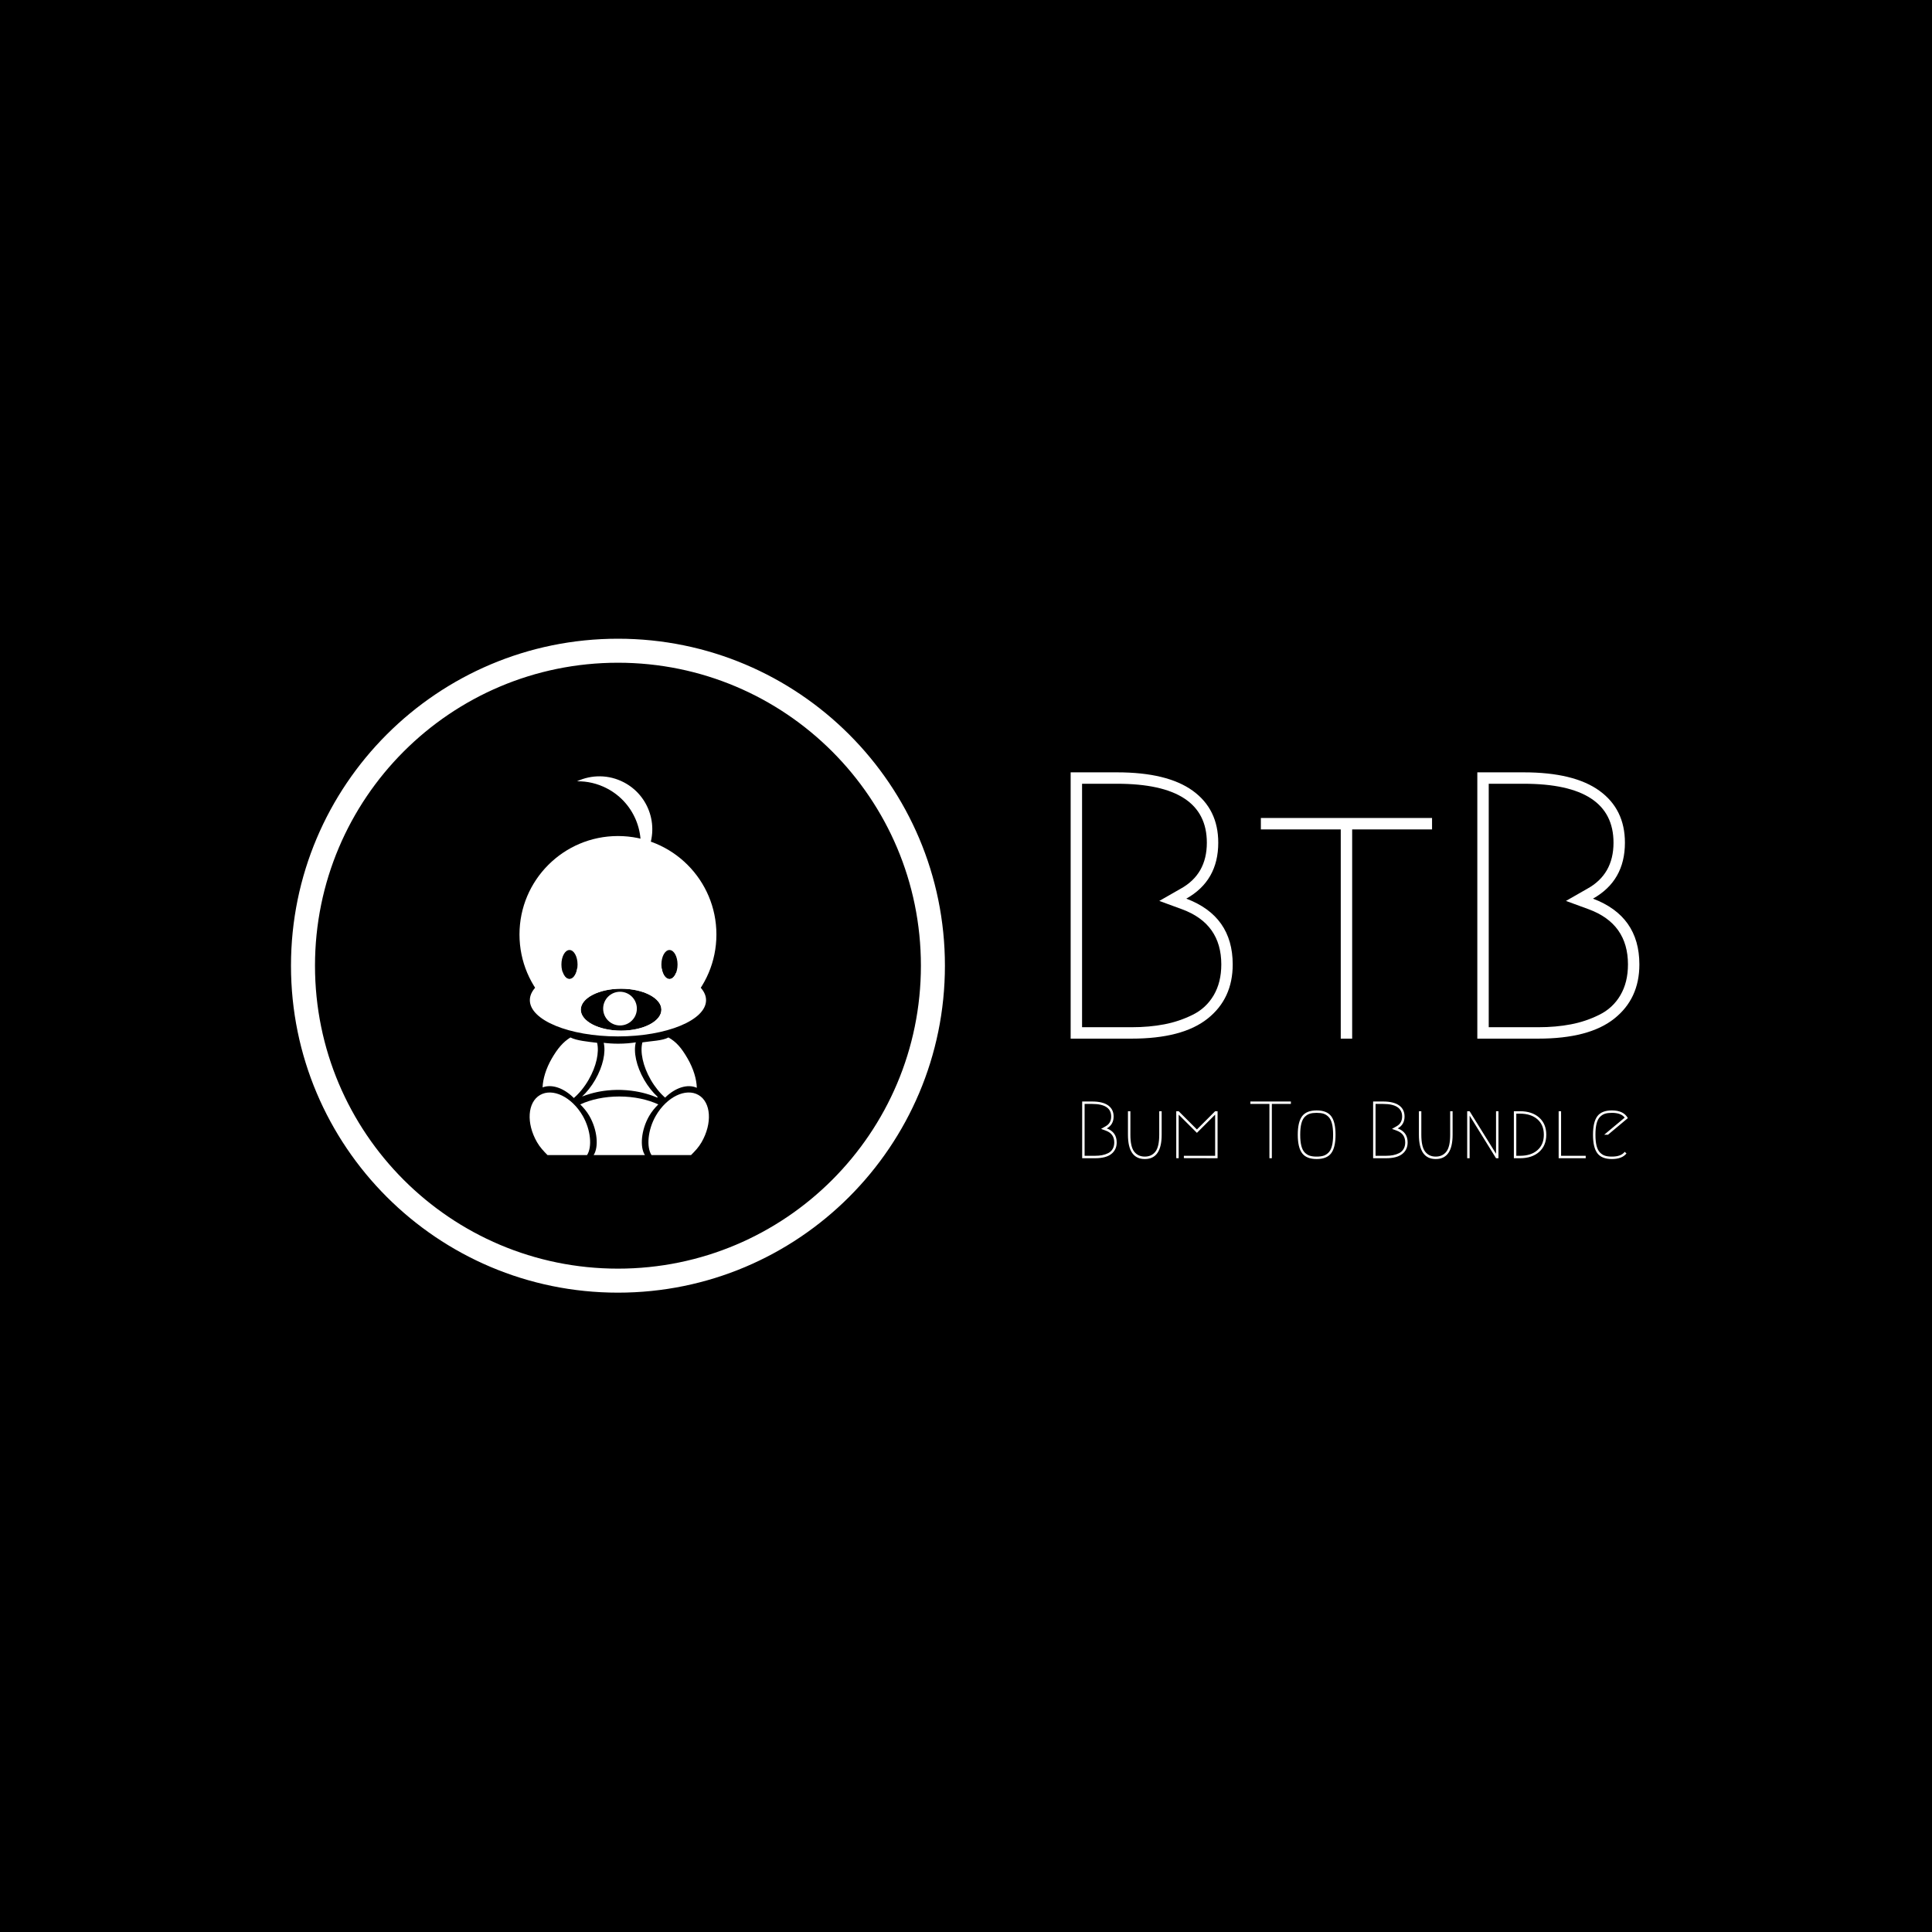
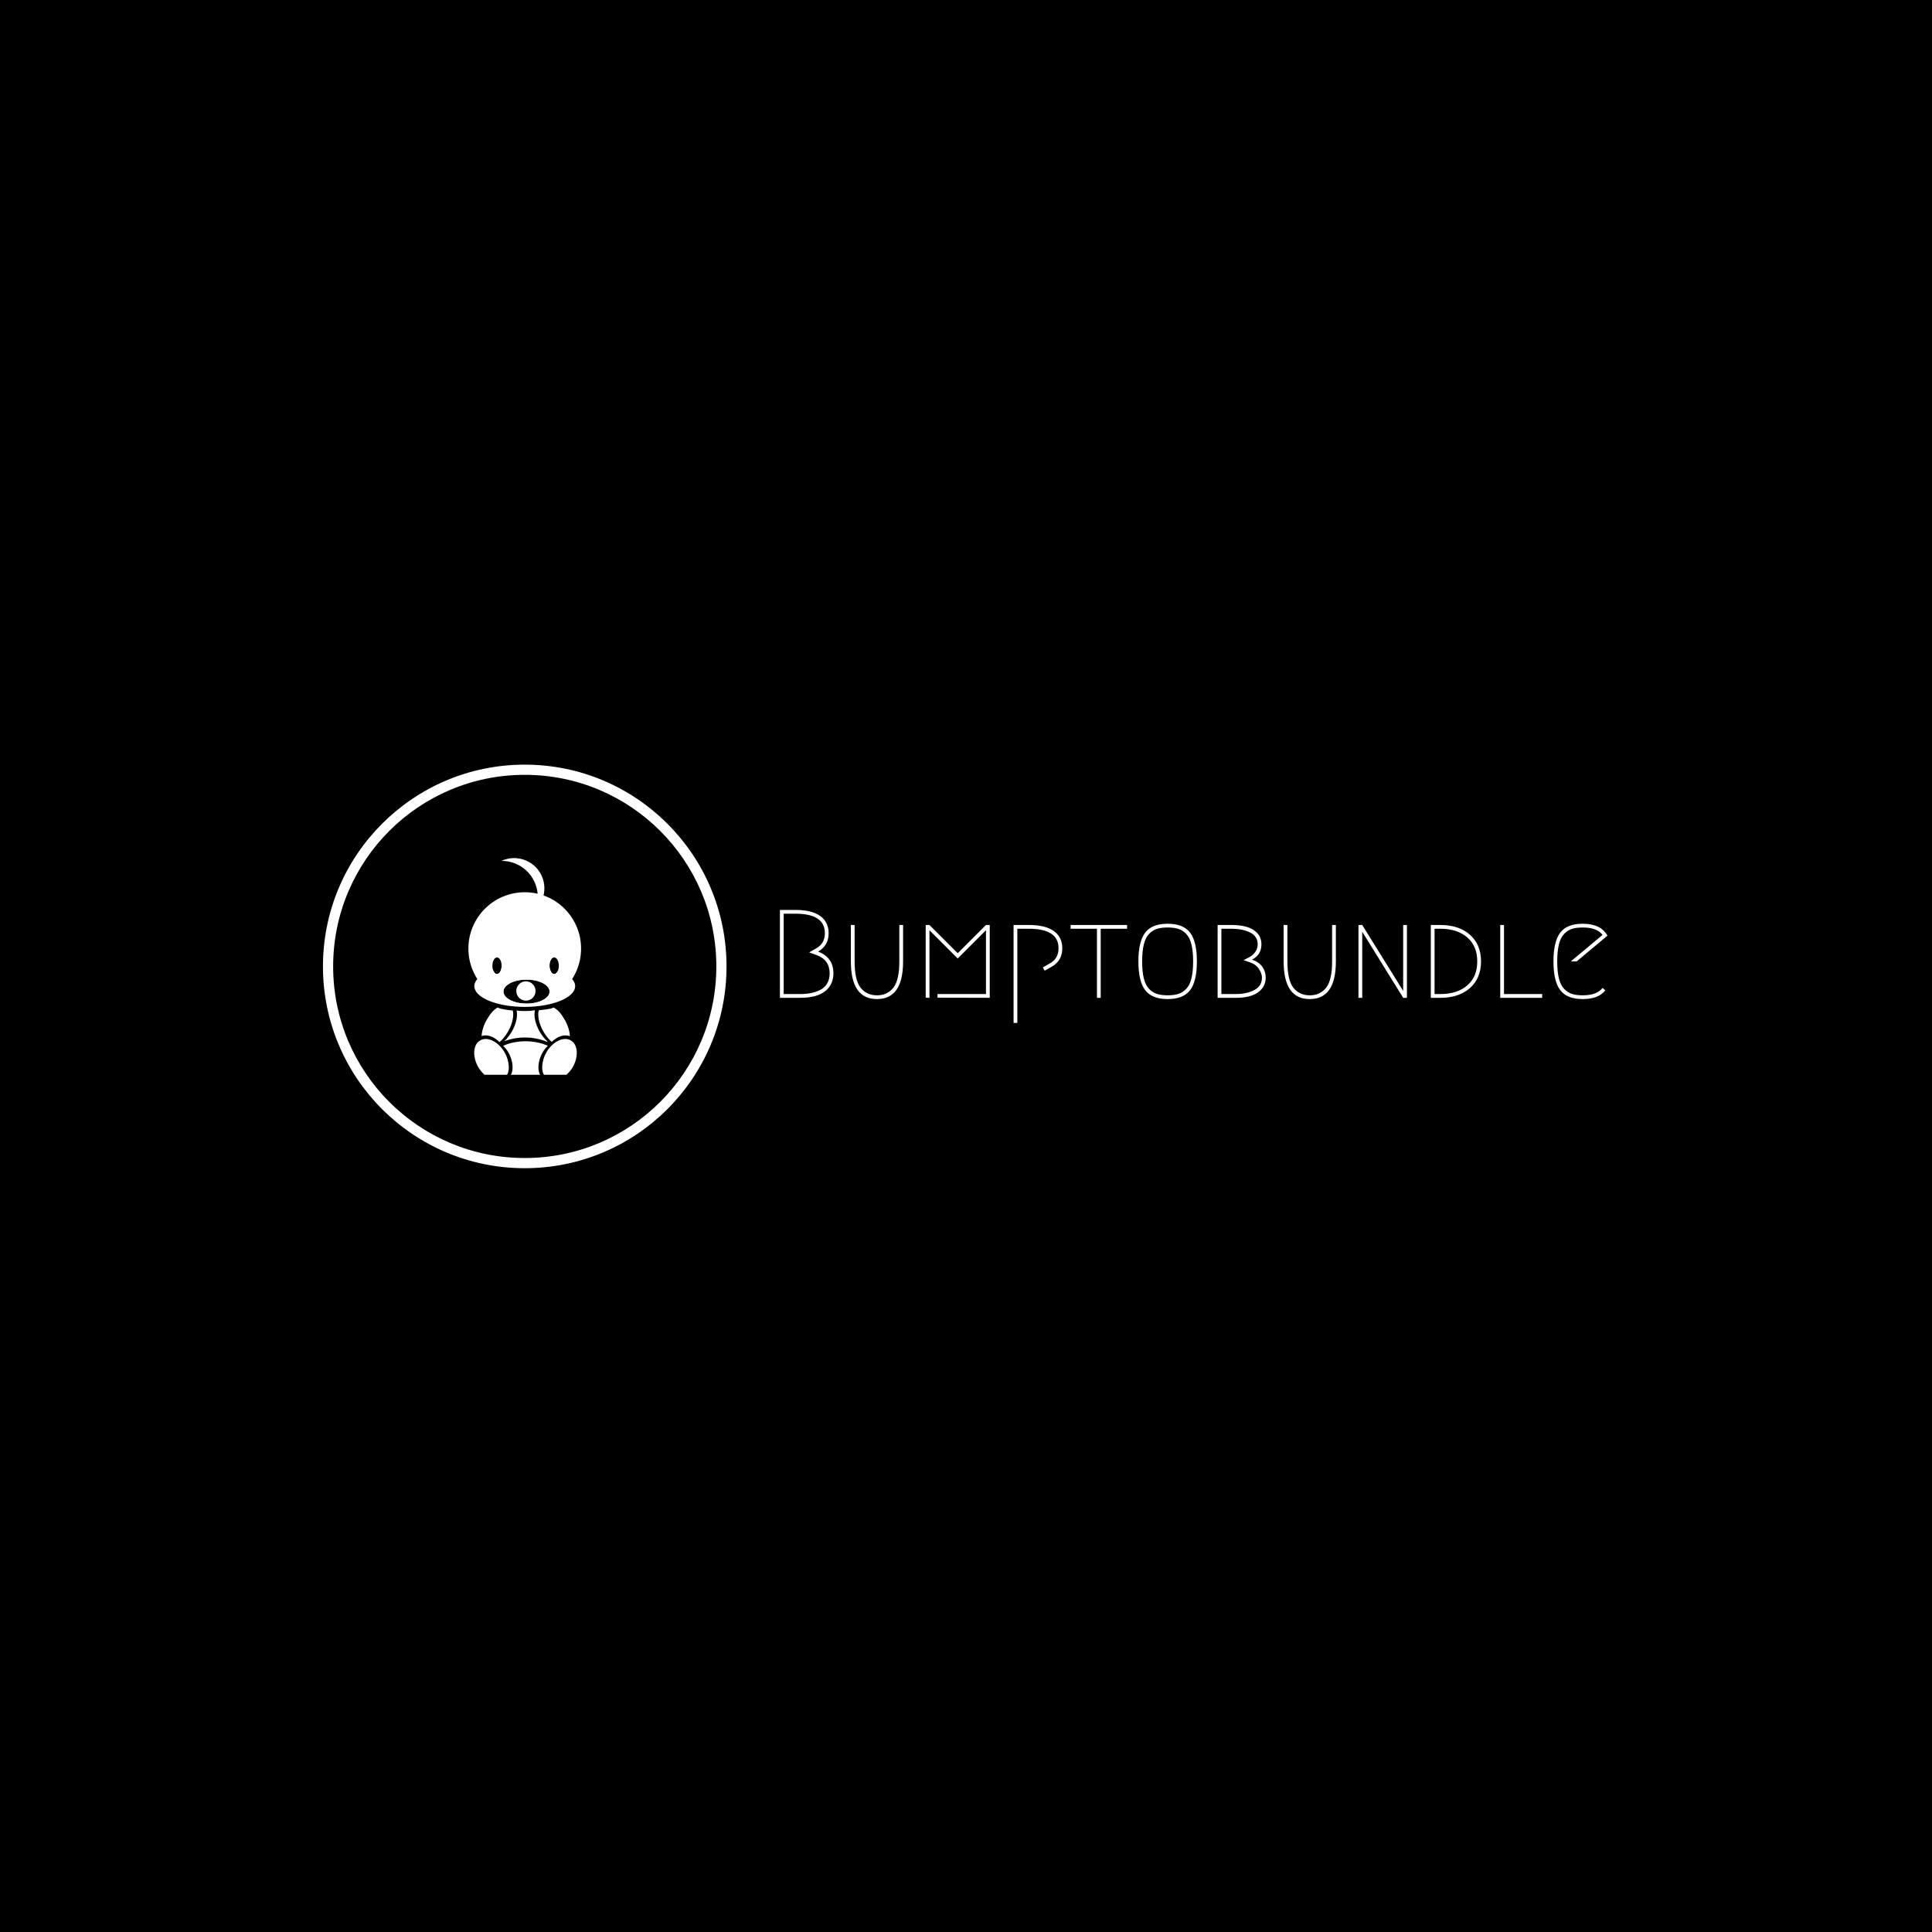
- <svg xmlns="http://www.w3.org/2000/svg" version="1.1" width="1000" height="1000" viewBox="0 0 1000 1000">
-   <rect width="1000" height="1000" fill="#000000" />
-   <g transform="matrix(0.7,0,0,0.7,149.5758,330.4384)">
-     <svg viewBox="0 0 396 192" data-background-color="#ffffff" preserveAspectRatio="xMidYMid meet" height="484" width="1000">
-       <g id="tight-bounds" transform="matrix(1,0,0,1,0.2399998,0.0915815)">
-         <svg viewBox="0 0 395.52 191.817" height="191.817" width="395.52">
+ <svg xmlns="http://www.w3.org/2000/svg" version="1.1" width="1500" height="1500" viewBox="0 0 1500 1500">
+   <rect width="1500" height="1500" fill="#000000" />
+   <g transform="matrix(0.6666667,0,0,0.6666667,249.3939,593.9975)">
+     <svg viewBox="0 0 396 124" data-background-color="#ffffff" preserveAspectRatio="xMidYMid meet" height="469" width="1500">
+       <g id="tight-bounds" transform="matrix(1,0,0,1,0.24,-0.1312198)">
+         <svg viewBox="0 0 395.52 124.262" height="124.262" width="395.52">
          <g>
-             <svg viewBox="0 0 937.737 454.778" height="191.817" width="395.52">
-               <g transform="matrix(1,0,0,1,542.2173,92.92803)">
-                 <svg viewBox="0 0 395.52 268.922" height="268.922" width="395.52">
+             <svg viewBox="0 0 613.888 192.868" height="124.262" width="395.52">
+               <g transform="matrix(1,0,0,1,218.3684,69.43005)">
+                 <svg viewBox="0 0 395.52 54.008" height="54.008" width="395.52">
                  <g id="textblocktransform">
-                     <svg viewBox="0 0 395.52 268.922" height="268.922" width="395.52" id="textblock">
+                     <svg viewBox="0 0 395.52 54.008" height="54.008" width="395.52" id="textblock">
                      <g>
-                         <rect width="0" height="16.701" y="240.567" fill="#ffffff" data-fill-palette-color="tertiary" />
-                         <rect width="0" height="16.701" y="240.567" x="395.52" fill="#ffffff" data-fill-palette-color="tertiary" />
-                       </g>
-                       <g>
-                         <svg viewBox="0 0 395.52 185.193" height="185.193" width="395.52">
+                         <svg viewBox="0 0 395.52 54.008" height="54.008" width="395.52">
                          <g transform="matrix(1,0,0,1,0,0)">
-                             <svg width="395.52" viewBox="4.95 -35 74.75 35" height="185.193" data-palette-color="#555759">
-                               <path d="M12.95 0L12.95 0 4.95 0 4.95-35 11.05-35Q17.65-35 21-32.58 24.35-30.15 24.35-25.75L24.35-25.75Q24.35-20.75 20.15-18.4L20.15-18.4Q26.25-16.1 26.25-9.75L26.25-9.75Q26.25-5.25 22.95-2.63 19.65 0 12.95 0ZM6.45-1.5L12.95-1.5Q15.3-1.5 17.25-1.88 19.2-2.25 20.98-3.13 22.75-4 23.75-5.7 24.75-7.4 24.75-9.75L24.75-9.75Q24.75-15.1 19.6-17L19.6-17 16.6-18.1 19.4-19.7Q22.85-21.6 22.85-25.75L22.85-25.75Q22.85-33.5 11.05-33.5L11.05-33.5 6.45-33.5 6.45-1.5ZM29.95-29L52.45-29 52.45-27.5 41.95-27.5 41.95 0 40.45 0 40.45-27.5 29.95-27.5 29.95-29ZM66.4 0L66.4 0 58.4 0 58.4-35 64.5-35Q71.1-35 74.45-32.58 77.8-30.15 77.8-25.75L77.8-25.75Q77.8-20.75 73.6-18.4L73.6-18.4Q79.7-16.1 79.7-9.75L79.7-9.75Q79.7-5.25 76.4-2.63 73.1 0 66.4 0ZM59.9-1.5L66.4-1.5Q68.75-1.5 70.7-1.88 72.65-2.25 74.42-3.13 76.2-4 77.2-5.7 78.2-7.4 78.2-9.75L78.2-9.75Q78.2-15.1 73.05-17L73.05-17 70.05-18.1 72.85-19.7Q76.3-21.6 76.3-25.75L76.3-25.75Q76.3-33.5 64.5-33.5L64.5-33.5 59.9-33.5 59.9-1.5Z" opacity="1" transform="matrix(1,0,0,1,0,0)" fill="#ffffff" class="wordmark-text-0" data-fill-palette-color="primary" id="text-0" />
-                             </svg>
-                           </g>
-                         </svg>
-                       </g>
-                       <g transform="matrix(1,0,0,1,0,228.913)">
-                         <svg viewBox="0 0 395.52 40.009" height="40.009" width="395.52">
-                           <g transform="matrix(1,0,0,1,8,0)">
-                             <svg width="379.52" viewBox="4.95 -35 336.72 35.5" height="40.009" data-palette-color="#555759">
-                               <path d="M12.95 0L12.95 0 4.95 0 4.95-35 11.05-35Q17.65-35 21-32.58 24.35-30.15 24.35-25.75L24.35-25.75Q24.35-20.75 20.15-18.4L20.15-18.4Q26.25-16.1 26.25-9.75L26.25-9.75Q26.25-5.25 22.95-2.63 19.65 0 12.95 0ZM6.45-1.5L12.95-1.5Q15.3-1.5 17.25-1.88 19.2-2.25 20.98-3.13 22.75-4 23.75-5.7 24.75-7.4 24.75-9.75L24.75-9.75Q24.75-15.1 19.6-17L19.6-17 16.6-18.1 19.4-19.7Q22.85-21.6 22.85-25.75L22.85-25.75Q22.85-33.5 11.05-33.5L11.05-33.5 6.45-33.5 6.45-1.5ZM33.2-29L34.7-29 34.7-14.5Q34.7-7.05 37.07-4.03 39.45-1 43.6-1 47.75-1 50.12-4.03 52.5-7.05 52.5-14.5L52.5-14.5 52.5-29 54-29 54-14.5Q54 0.5 43.6 0.5 33.2 0.5 33.2-14.5L33.2-14.5 33.2-29ZM67.7-0.05L67.7-1.5 87-1.5 87-26.9 75.75-15.65 64.5-26.9 64.5 0 63-0.05 63-29 64.5-29 75.75-17.75 87-29 88.5-29 88.5 0 67.7-0.05ZM108.74-35L133.74-35 133.74-33.5 121.99-33.5 121.99 0 120.49 0 120.49-33.5 108.74-33.5 108.74-35ZM153.84-27.48Q152.14-28 149.64-28 147.14-28 145.44-27.48 143.74-26.95 142.31-25.53 140.89-24.1 140.19-21.38 139.49-18.65 139.49-14.5 139.49-10.35 140.19-7.63 140.89-4.9 142.31-3.48 143.74-2.05 145.44-1.53 147.14-1 149.64-1 152.14-1 153.84-1.53 155.54-2.05 156.96-3.48 158.39-4.9 159.09-7.63 159.79-10.35 159.79-14.5 159.79-18.65 159.09-21.38 158.39-24.1 156.96-25.53 155.54-26.95 153.84-27.48ZM158.59-3.05Q155.89 0.5 149.64 0.5 143.39 0.5 140.69-3.05 137.99-6.6 137.99-14.5 137.99-22.4 140.69-25.95 143.39-29.5 149.64-29.5 155.89-29.5 158.59-25.95 161.29-22.4 161.29-14.5 161.29-6.6 158.59-3.05ZM192.48 0L192.48 0 184.48 0 184.48-35 190.58-35Q197.18-35 200.53-32.58 203.88-30.15 203.88-25.75L203.88-25.75Q203.88-20.75 199.68-18.4L199.68-18.4Q205.78-16.1 205.78-9.75L205.78-9.75Q205.78-5.25 202.48-2.63 199.18 0 192.48 0ZM185.98-1.5L192.48-1.5Q194.83-1.5 196.78-1.88 198.73-2.25 200.51-3.13 202.28-4 203.28-5.7 204.28-7.4 204.28-9.75L204.28-9.75Q204.28-15.1 199.13-17L199.13-17 196.13-18.1 198.93-19.7Q202.38-21.6 202.38-25.75L202.38-25.75Q202.38-33.5 190.58-33.5L190.58-33.5 185.98-33.5 185.98-1.5ZM212.73-29L214.23-29 214.23-14.5Q214.23-7.05 216.61-4.03 218.98-1 223.13-1 227.28-1 229.66-4.03 232.03-7.05 232.03-14.5L232.03-14.5 232.03-29 233.53-29 233.53-14.5Q233.53 0.5 223.13 0.5 212.73 0.5 212.73-14.5L212.73-14.5 212.73-29ZM244.03 0L242.53 0 242.53-29 244.03-29 260.33-2.75 260.33-29 261.83-29 261.83 0 260.33 0 244.03-26.3 244.03 0ZM275.13 0L275.13 0 271.33 0 271.33-29 275.13-29Q282.53-29 286.93-25.1 291.33-21.2 291.33-14.5 291.33-7.8 286.93-3.9 282.53 0 275.13 0ZM272.83-1.5L275.13-1.5Q281.88-1.5 285.85-4.95 289.83-8.4 289.83-14.5 289.83-20.6 285.85-24.05 281.88-27.5 275.13-27.5L275.13-27.5 272.83-27.5 272.83-1.5ZM300.47-1.5L315.67-1.5 315.67 0 298.97 0 298.97-29 300.47-29 300.47-1.5ZM339.72-3.95L340.82-2.95Q338.07 0.5 331.82 0.5 325.57 0.5 322.87-3.05 320.17-6.6 320.17-14.5 320.17-22.4 322.87-25.95 325.57-29.5 331.82-29.5L331.82-29.5Q339.07-29.5 341.67-24.75L341.67-24.75 329.42-14.5 327.07-14.5 339.72-25.05Q337.52-28 331.82-28L331.82-28Q329.32-28 327.62-27.48 325.92-26.95 324.5-25.53 323.07-24.1 322.37-21.38 321.67-18.65 321.67-14.5 321.67-10.35 322.37-7.63 323.07-4.9 324.5-3.48 325.92-2.05 327.62-1.53 329.32-1 331.82-1L331.82-1Q337.52-1 339.72-3.95L339.72-3.95Z" opacity="1" transform="matrix(1,0,0,1,0,0)" fill="#ffffff" class="slogan-text-1" data-fill-palette-color="secondary" id="text-1" />
+                             <svg width="395.52" viewBox="4.95 -35 329.52 45" height="54.008" data-palette-color="#555759">
+                               <path d="M12.95 0L12.95 0 4.95 0 4.95-35 11.05-35Q17.65-35 21-32.58 24.35-30.15 24.35-25.75L24.35-25.75Q24.35-20.75 20.15-18.4L20.15-18.4Q26.25-16.1 26.25-9.75L26.25-9.75Q26.25-5.25 22.95-2.63 19.65 0 12.95 0ZM6.45-1.5L12.95-1.5Q15.3-1.5 17.25-1.88 19.2-2.25 20.98-3.13 22.75-4 23.75-5.7 24.75-7.4 24.75-9.75L24.75-9.75Q24.75-15.1 19.6-17L19.6-17 16.6-18.1 19.4-19.7Q22.85-21.6 22.85-25.75L22.85-25.75Q22.85-33.5 11.05-33.5L11.05-33.5 6.45-33.5 6.45-1.5ZM33.2-29L34.7-29 34.7-14.5Q34.7-7.05 37.07-4.03 39.45-1 43.6-1 47.75-1 50.12-4.03 52.5-7.05 52.5-14.5L52.5-14.5 52.5-29 54-29 54-14.5Q54 0.5 43.6 0.5 33.2 0.5 33.2-14.5L33.2-14.5 33.2-29ZM67.7-0.05L67.7-1.5 87-1.5 87-26.9 75.75-15.65 64.5-26.9 64.5 0 63-0.05 63-29 64.5-29 75.75-17.75 87-29 88.5-29 88.5 0 67.7-0.05ZM113.19-12.4L110.39-10.8 109.64-12.1 112.44-13.7Q115.89-15.6 115.89-19.75L115.89-19.75Q115.89-27.5 104.09-27.5L104.09-27.5 99.49-27.5 99.49 10 97.99 10 97.99-29 104.09-29Q110.69-29 114.04-26.58 117.39-24.15 117.39-19.75L117.39-19.75Q117.39-14.75 113.19-12.4L113.19-12.4ZM120.69-29L143.19-29 143.19-27.5 132.69-27.5 132.69 0 131.19 0 131.19-27.5 120.69-27.5 120.69-29ZM163.54-27.48Q161.84-28 159.34-28 156.84-28 155.14-27.48 153.44-26.95 152.01-25.53 150.59-24.1 149.89-21.38 149.19-18.65 149.19-14.5 149.19-10.35 149.89-7.63 150.59-4.9 152.01-3.48 153.44-2.05 155.14-1.53 156.84-1 159.34-1 161.84-1 163.54-1.53 165.24-2.05 166.66-3.48 168.09-4.9 168.79-7.63 169.49-10.35 169.49-14.5 169.49-18.65 168.79-21.38 168.09-24.1 166.66-25.53 165.24-26.95 163.54-27.48ZM168.29-3.05Q165.59 0.5 159.34 0.5 153.09 0.5 150.39-3.05 147.69-6.6 147.69-14.5 147.69-22.4 150.39-25.95 153.09-29.5 159.34-29.5 165.59-29.5 168.29-25.95 170.99-22.4 170.99-14.5 170.99-6.6 168.29-3.05ZM186.44 0L186.44 0 179.24 0 179.24-29 184.74-29Q190.64-29 193.66-26.95 196.69-24.9 196.69-21.35L196.69-21.35Q196.69-17.1 192.94-15.2L192.94-15.2Q195.69-14.25 197.04-12.38 198.39-10.5 198.39-8.05L198.39-8.05Q198.39-4.45 195.41-2.23 192.44 0 186.44 0ZM180.74-1.5L186.44-1.5Q190.84-1.5 193.86-3.1 196.89-4.7 196.89-8.05L196.89-8.05Q196.89-9.6 195.74-11.43 194.59-13.25 192.19-14.1L192.19-14.1 189.59-15 191.99-16.25Q193.24-16.9 194.21-18.23 195.19-19.55 195.19-21.35L195.19-21.35Q195.19-24.5 192.19-26 189.19-27.5 184.74-27.5L184.74-27.5 180.74-27.5 180.74-1.5ZM205.53-29L207.03-29 207.03-14.5Q207.03-7.05 209.41-4.03 211.78-1 215.93-1 220.08-1 222.46-4.03 224.83-7.05 224.83-14.5L224.83-14.5 224.83-29 226.33-29 226.33-14.5Q226.33 0.5 215.93 0.5 205.53 0.5 205.53-14.5L205.53-14.5 205.53-29ZM236.83 0L235.33 0 235.33-29 236.83-29 253.13-2.75 253.13-29 254.63-29 254.63 0 253.13 0 236.83-26.3 236.83 0ZM267.93 0L267.93 0 264.13 0 264.13-29 267.93-29Q275.33-29 279.73-25.1 284.13-21.2 284.13-14.5 284.13-7.8 279.73-3.9 275.33 0 267.93 0ZM265.63-1.5L267.93-1.5Q274.68-1.5 278.65-4.95 282.63-8.4 282.63-14.5 282.63-20.6 278.65-24.05 274.68-27.5 267.93-27.5L267.93-27.5 265.63-27.5 265.63-1.5ZM293.28-1.5L308.48-1.5 308.48 0 291.78 0 291.78-29 293.28-29 293.28-1.5ZM332.52-3.95L333.62-2.95Q330.87 0.5 324.62 0.5 318.37 0.5 315.67-3.05 312.97-6.6 312.97-14.5 312.97-22.4 315.67-25.95 318.37-29.5 324.62-29.5L324.62-29.5Q331.87-29.5 334.47-24.75L334.47-24.75 322.22-14.5 319.87-14.5 332.52-25.05Q330.32-28 324.62-28L324.62-28Q322.12-28 320.42-27.48 318.72-26.95 317.3-25.53 315.87-24.1 315.17-21.38 314.47-18.65 314.47-14.5 314.47-10.35 315.17-7.63 315.87-4.9 317.3-3.48 318.72-2.05 320.42-1.53 322.12-1 324.62-1L324.62-1Q330.32-1 332.52-3.95L332.52-3.95Z" opacity="1" transform="matrix(1,0,0,1,0,0)" fill="#ffffff" class="wordmark-text-0" data-fill-palette-color="primary" id="text-0" />
                            </svg>
                          </g>
                        </svg>
                      </g>
                    </svg>
                  </g>
                </svg>
              </g>
              <g>
-                 <svg viewBox="0 0 454.778 454.778" height="454.778" width="454.778">
+                 <svg viewBox="0 0 192.868 192.868" height="192.868" width="192.868">
                  <g>
                    <svg />
                  </g>
                  <g id="icon-0">
-                     <svg viewBox="0 0 454.778 454.778" height="454.778" width="454.778">
+                     <svg viewBox="0 0 192.868 192.868" height="192.868" width="192.868">
                      <g>
-                         <path d="M0 227.389c0-125.583 101.805-227.389 227.389-227.389 125.583 0 227.389 101.805 227.389 227.389 0 125.583-101.805 227.389-227.389 227.389-125.583 0-227.389-101.805-227.389-227.389zM227.389 438.077c116.36 0 210.688-94.328 210.688-210.688 0-116.36-94.328-210.688-210.688-210.688-116.36 0-210.688 94.328-210.688 210.688 0 116.36 94.328 210.688 210.688 210.688z" data-fill-palette-color="tertiary" fill="#ffffff" stroke="transparent" />
+                         <path d="M0 96.434c0-53.259 43.175-96.434 96.434-96.434 53.259 0 96.434 43.175 96.434 96.434 0 53.259-43.175 96.434-96.434 96.434-53.259 0-96.434-43.175-96.434-96.434zM96.434 187.998c50.569 0 91.564-40.994 91.564-91.564 0-50.569-40.994-91.564-91.564-91.563-50.569 0-91.564 40.994-91.563 91.563 0 50.569 40.994 91.564 91.563 91.564z" data-fill-palette-color="tertiary" fill="#ffffff" stroke="transparent" />
                      </g>
-                       <g transform="matrix(1,0,0,1,158.9117,95.69392)">
-                         <svg viewBox="0 0 136.954 263.39" height="263.39" width="136.954">
+                       <g transform="matrix(1,0,0,1,69.50897,44.65181)">
+                         <svg viewBox="0 0 53.85 103.565" height="103.565" width="53.85">
                          <g>
-                             <svg version="1.1" x="0" y="0" viewBox="27 1.379 50.24 96.621" enable-background="new 0 0 100 100" xml:space="preserve" width="136.954" height="263.39" class="icon-s-0" data-fill-palette-color="accent" id="s-0">
+                             <svg version="1.1" x="0" y="0" viewBox="27 1.379 50.24 96.621" enable-background="new 0 0 100 100" xml:space="preserve" width="53.85" height="103.565" class="icon-cg-0" data-fill-palette-color="accent" id="cg-0">
                              <path d="M49.333 4.475c7.32 3.827 10.45 12.52 7.497 20.041 0.983-0.967 1.838-2.098 2.515-3.386 3.455-6.605 0.897-14.761-5.709-18.213-3.874-2.026-8.279-1.983-11.959-0.269C44.257 2.608 46.885 3.194 49.333 4.475z" fill="#ffffff" data-fill-palette-color="accent" />
                              <path d="M52.122 16.612C38.247 16.612 27 27.86 27 41.732c0 13.874 11.247 25.123 25.122 25.123 13.871 0 25.118-11.249 25.118-25.123C77.24 27.86 65.993 16.612 52.122 16.612zM39.754 53.094c-1.136 0-2.056-1.655-2.056-3.701 0-2.045 0.92-3.705 2.056-3.705 1.138 0 2.059 1.66 2.059 3.705C41.813 51.438 40.892 53.094 39.754 53.094zM52.922 66.262c-5.683 0-10.286-2.396-10.286-5.35 0-2.954 4.604-5.35 10.286-5.35 5.68 0 10.284 2.396 10.284 5.35C63.206 63.865 58.602 66.262 52.922 66.262zM65.263 53.094c-1.135 0-2.057-1.655-2.057-3.701 0-2.045 0.922-3.705 2.057-3.705 1.14 0 2.061 1.66 2.061 3.705C67.323 51.438 66.402 53.094 65.263 53.094z" fill="#ffffff" data-fill-palette-color="accent" />
                              <circle cx="52.645" cy="60.639" r="4.3" fill="#ffffff" data-fill-palette-color="accent" />
                              <path d="M70.77 98c0.996-1 1.914-1.943 2.675-3.26 2.79-4.832 2.439-10.203-0.781-12.063-3.221-1.859-8.095 0.47-10.883 5.302C59.691 91.595 59.363 96 60.681 98H70.77z" fill="#ffffff" data-fill-palette-color="accent" />
                              <path d="M34.147 98h10.09c1.318-2 0.989-6.379-1.099-9.994-2.789-4.832-7.662-7.188-10.883-5.329-3.222 1.86-3.571 7.204-0.782 12.036C32.234 96.03 33.152 97 34.147 98z" fill="#ffffff" data-fill-palette-color="accent" />
                              <path d="M66.939 51.533c-0.374 0.941-0.983 1.561-1.677 1.561-0.927 0-1.703-1.113-1.959-2.635-3.296-0.781-7.106-1.234-11.182-1.234-3.746 0-7.27 0.383-10.374 1.05-0.22 1.617-1.026 2.819-1.994 2.819-0.75 0-1.399-0.729-1.758-1.809-5.092 1.697-8.353 4.289-8.353 7.195 0 5.109 10.064 9.254 22.479 9.254 12.411 0 22.477-4.145 22.477-9.254C74.599 55.71 71.625 53.23 66.939 51.533zM52.922 66.262c-5.683 0-10.286-2.395-10.286-5.35s4.604-5.35 10.286-5.35c5.68 0 10.284 2.395 10.284 5.35S58.602 66.262 52.922 66.262z" fill="#ffffff" data-fill-palette-color="accent" />
                              <path d="M62.415 85.081c-2.733-1.262-6.189-2.021-9.956-2.021-3.768 0-7.224 0.759-9.957 2.021 0.858 0.855 1.649 1.765 2.319 2.925C46.909 91.621 47.238 96 45.92 98h13.077c-1.317-2-0.989-6.379 1.099-9.994C60.766 86.846 61.557 85.937 62.415 85.081z" fill="#ffffff" data-fill-palette-color="accent" />
                              <g fill="#555759" data-fill-palette-color="accent">
                                <path d="M43.004 67.99c0 0.004-0.001 0.007-0.001 0.01 1.159 0.485 2.542 0.878 4.08 1.152C45.545 68.874 44.164 68.479 43.004 67.99z" fill="#ffffff" data-fill-palette-color="accent" />
                                <path d="M48.193 69.325c-0.348-0.047-0.69-0.099-1.024-0.158C47.504 69.226 47.845 69.278 48.193 69.325z" fill="#ffffff" data-fill-palette-color="accent" />
                                <path d="M58.809 78.801c-2.03-3.518-2.761-7.158-2.133-9.547 0.079-0.012 0.156-0.027 0.234-0.04-1.463 0.239-3.049 0.377-4.72 0.377-1.333 0-2.616-0.085-3.823-0.241 0.041 0.005 0.078 0.012 0.119 0.017 0.574 2.389-0.17 5.974-2.167 9.435-0.983 1.702-2.145 3.149-3.351 4.271 0.697-0.267 1.406-0.515 2.136-0.721 0.255-0.075 0.518-0.143 0.78-0.21 0.043-0.011 0.086-0.022 0.131-0.032 1.068-0.268 2.2-0.466 3.38-0.588 0.04-0.005 0.079-0.007 0.118-0.011 0.336-0.034 0.676-0.063 1.019-0.084 0.157-0.009 0.315-0.014 0.474-0.021 0.244-0.011 0.488-0.023 0.736-0.027 0.426-0.008 0.854-0.006 1.283 0.008 0.432 0.014 0.857 0.038 1.283 0.072 0.247 0.02 0.489 0.047 0.733 0.073 0.155 0.016 0.314 0.031 0.47 0.05 0.342 0.042 0.679 0.093 1.012 0.147 0.039 0.006 0.078 0.012 0.118 0.019 1.17 0.195 2.286 0.465 3.337 0.798 0.044 0.013 0.085 0.027 0.128 0.041 0.259 0.084 0.517 0.167 0.766 0.258 0.449 0.158 0.889 0.331 1.324 0.512 0.009-0.075 0.015-0.153 0.022-0.229C60.991 81.997 59.808 80.531 58.809 78.801z" fill="#ffffff" data-fill-palette-color="accent" />
                              </g>
                              <path d="M64.146 83.349c2.555-2.521 5.7-3.574 8.092-2.507-0.054-2.185-0.84-4.859-2.347-7.468C68.296 70.61 66.966 69.093 65 68c-1.479 0.829-4.258 0.889-6.641 1.254-0.627 2.389 0.103 6.029 2.133 9.547C61.557 80.646 62.831 82.194 64.146 83.349z" fill="#ffffff" data-fill-palette-color="accent" />
                              <path d="M40.864 83.445c1.356-1.163 2.674-2.745 3.771-4.645 1.999-3.461 2.742-7.046 2.167-9.435C44.295 69.057 41.61 68.816 40 68c-1.855 1.143-3.266 2.78-4.763 5.374-1.484 2.569-2.268 5.203-2.341 7.367C35.288 79.819 38.37 80.934 40.864 83.445z" fill="#ffffff" data-fill-palette-color="accent" />
                            </svg>
                          </g>
                        </svg>
                      </g>
                    </svg>
                  </g>
                </svg>
              </g>
            </svg>
          </g>
          <defs />
        </svg>
-         <rect width="395.52" height="191.817" fill="none" stroke="none" visibility="hidden" />
+         <rect width="395.52" height="124.262" fill="none" stroke="none" visibility="hidden" />
      </g>
    </svg>
  </g>
</svg>
